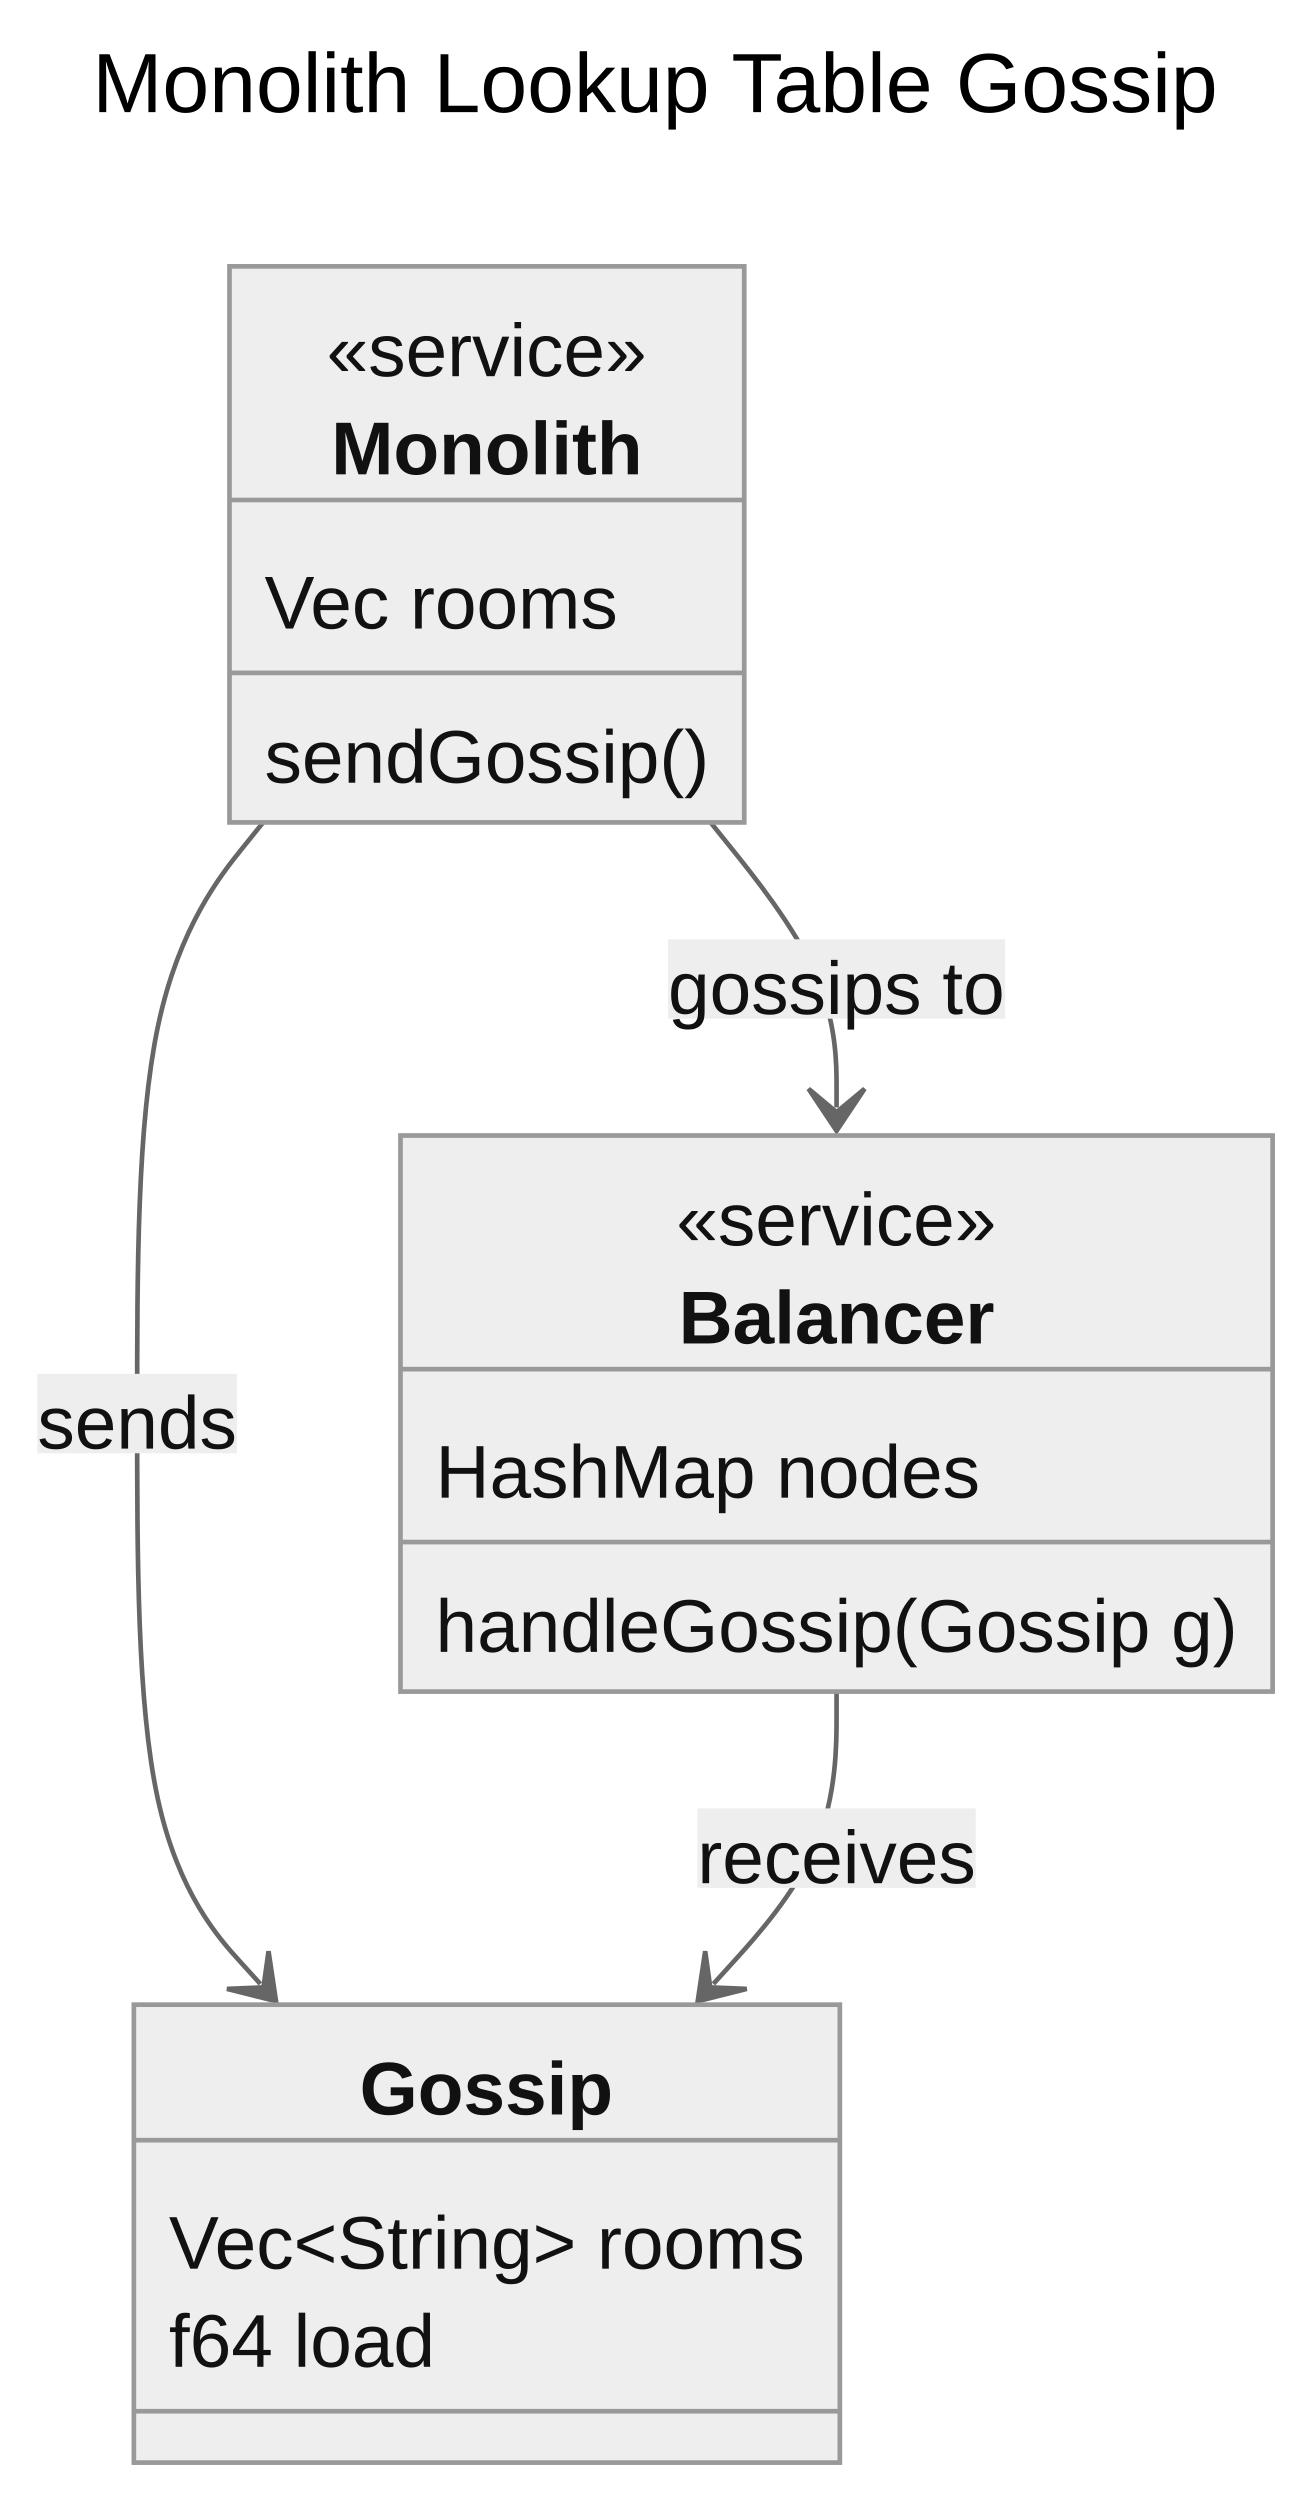
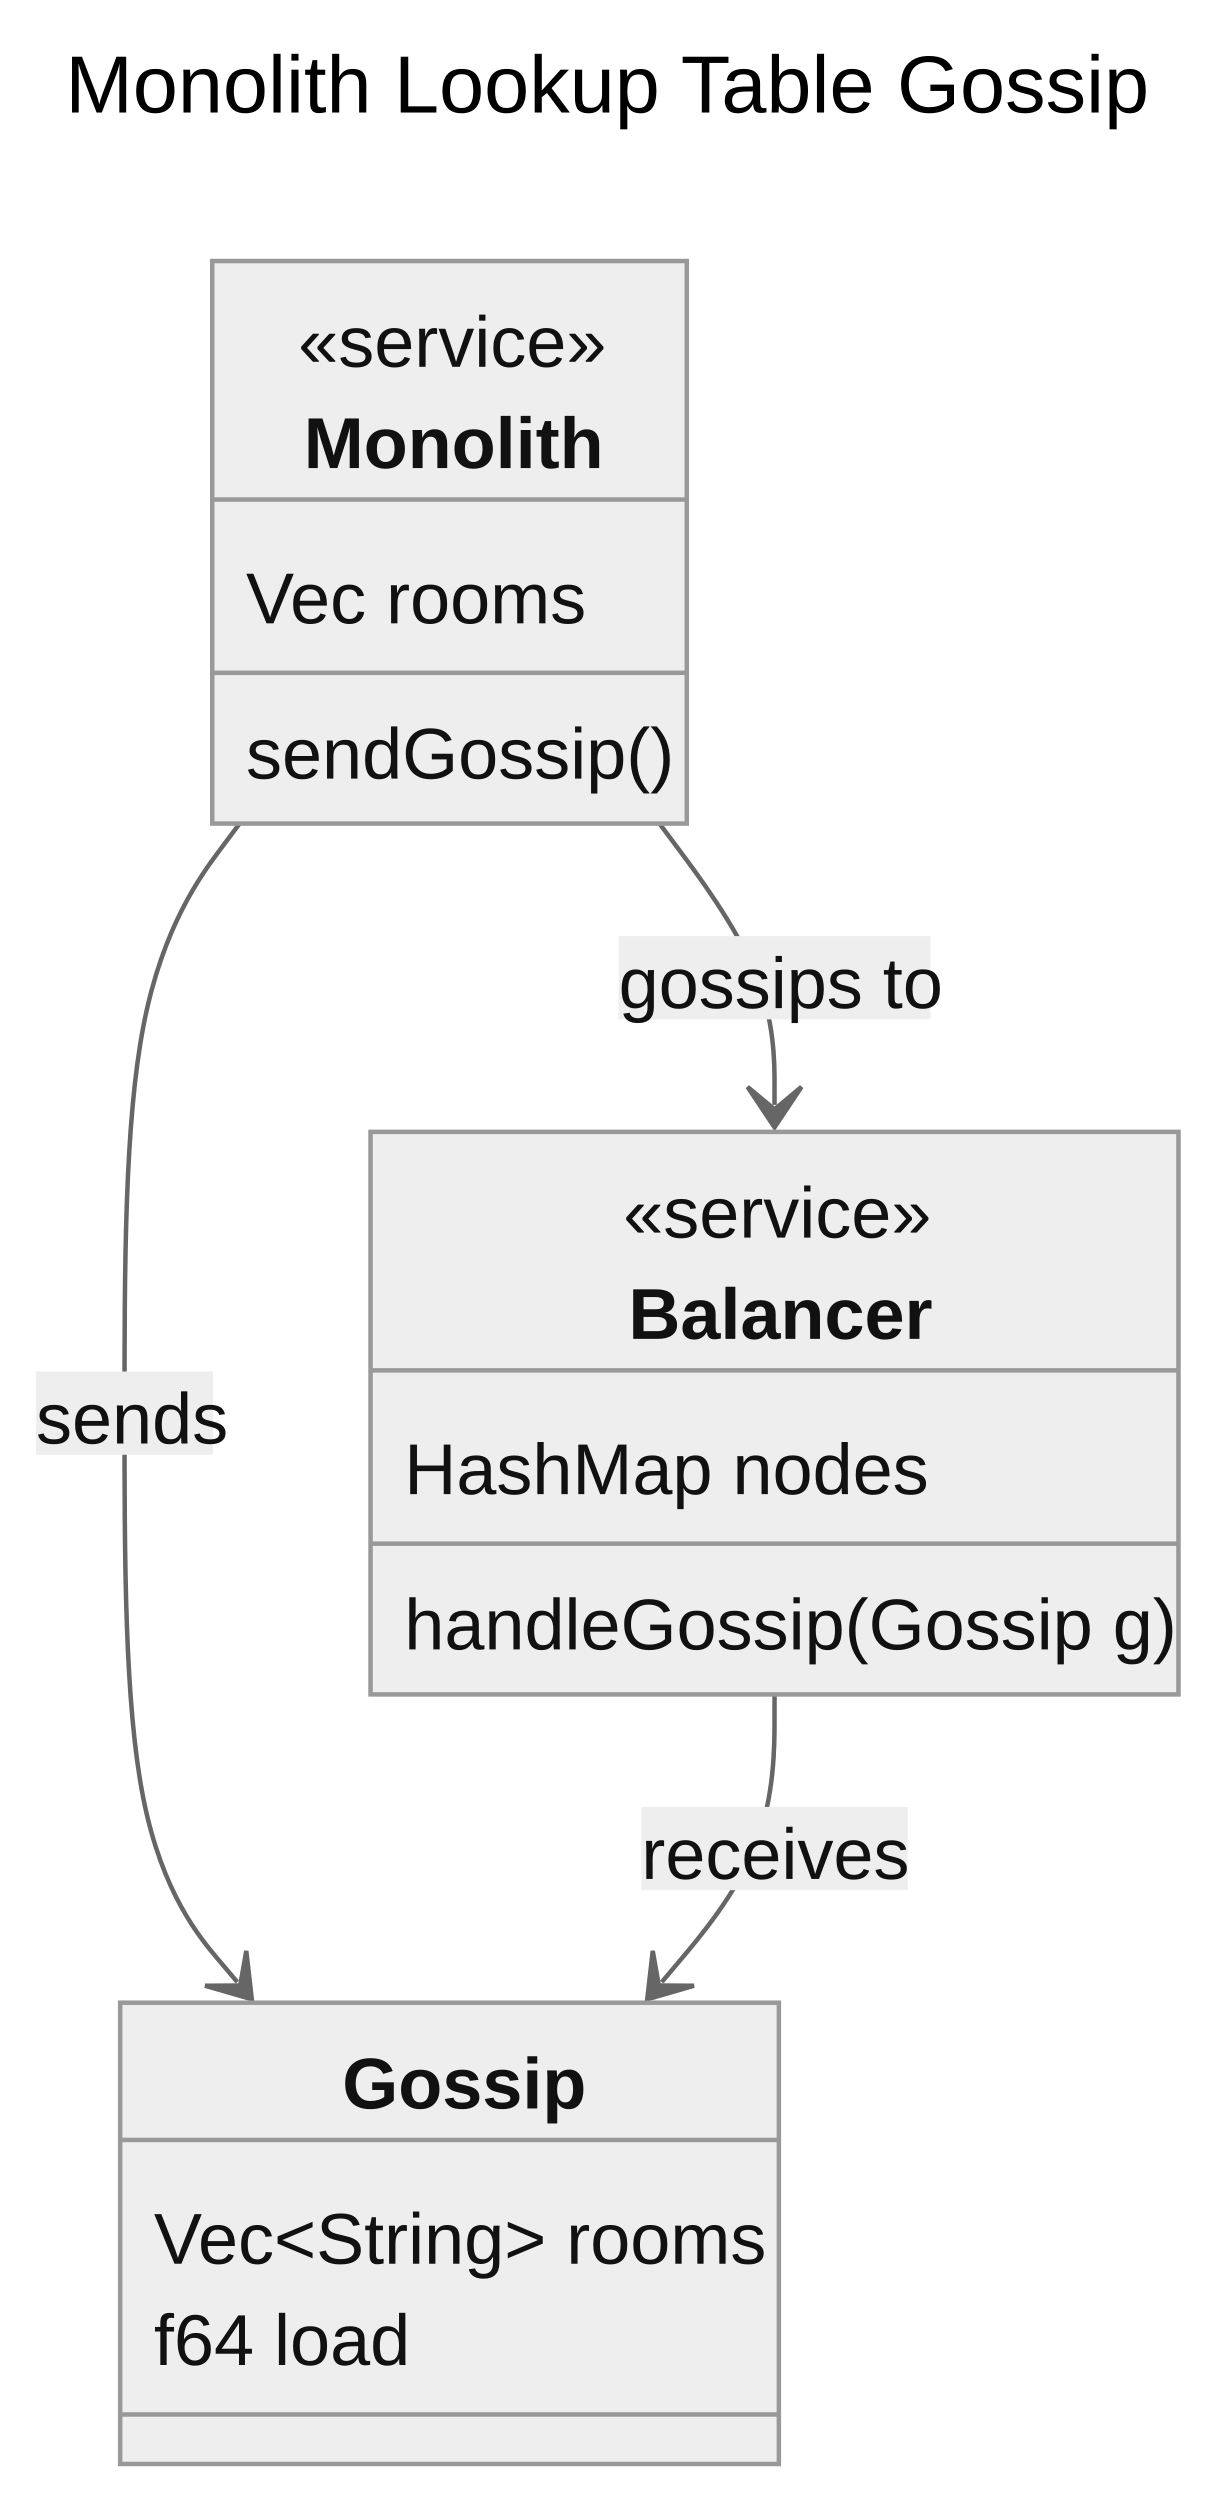
- <svg xmlns="http://www.w3.org/2000/svg" aria-roledescription="classDiagram" role="graphics-document document" viewBox="0 -49 280.344 535" style="max-width: 280.344px; background-color: white;" width="100%" id="my-svg">
+ <svg xmlns="http://www.w3.org/2000/svg" aria-roledescription="classDiagram" role="graphics-document document" viewBox="0 -50 269.859 555.5" style="max-width: 269.859px; background-color: white;" width="100%" id="my-svg">
  <style>#my-svg{font-family:"trebuchet ms",verdana,arial,sans-serif;font-size:16px;fill:#000000;}#my-svg .error-icon{fill:#552222;}#my-svg .error-text{fill:#552222;stroke:#552222;}#my-svg .edge-thickness-normal{stroke-width:2px;}#my-svg .edge-thickness-thick{stroke-width:3.5px;}#my-svg .edge-pattern-solid{stroke-dasharray:0;}#my-svg .edge-pattern-dashed{stroke-dasharray:3;}#my-svg .edge-pattern-dotted{stroke-dasharray:2;}#my-svg .marker{fill:#666;stroke:#666;}#my-svg .marker.cross{stroke:#666;}#my-svg svg{font-family:"trebuchet ms",verdana,arial,sans-serif;font-size:16px;}#my-svg g.classGroup text{fill:#999;stroke:none;font-family:"trebuchet ms",verdana,arial,sans-serif;font-size:10px;}#my-svg g.classGroup text .title{font-weight:bolder;}#my-svg .nodeLabel,#my-svg .edgeLabel{color:#111111;}#my-svg .edgeLabel .label rect{fill:#eee;}#my-svg .label text{fill:#111111;}#my-svg .edgeLabel .label span{background:#eee;}#my-svg .classTitle{font-weight:bolder;}#my-svg .node rect,#my-svg .node circle,#my-svg .node ellipse,#my-svg .node polygon,#my-svg .node path{fill:#eee;stroke:#999;stroke-width:1px;}#my-svg .divider{stroke:#999;stroke-width:1;}#my-svg g.clickable{cursor:pointer;}#my-svg g.classGroup rect{fill:#eee;stroke:#999;}#my-svg g.classGroup line{stroke:#999;stroke-width:1;}#my-svg .classLabel .box{stroke:none;stroke-width:0;fill:#eee;opacity:0.5;}#my-svg .classLabel .label{fill:#999;font-size:10px;}#my-svg .relation{stroke:#666;stroke-width:1;fill:none;}#my-svg .dashed-line{stroke-dasharray:3;}#my-svg .dotted-line{stroke-dasharray:1 2;}#my-svg #compositionStart,#my-svg .composition{fill:#666!important;stroke:#666!important;stroke-width:1;}#my-svg #compositionEnd,#my-svg .composition{fill:#666!important;stroke:#666!important;stroke-width:1;}#my-svg #dependencyStart,#my-svg .dependency{fill:#666!important;stroke:#666!important;stroke-width:1;}#my-svg #dependencyStart,#my-svg .dependency{fill:#666!important;stroke:#666!important;stroke-width:1;}#my-svg #extensionStart,#my-svg .extension{fill:transparent!important;stroke:#666!important;stroke-width:1;}#my-svg #extensionEnd,#my-svg .extension{fill:transparent!important;stroke:#666!important;stroke-width:1;}#my-svg #aggregationStart,#my-svg .aggregation{fill:transparent!important;stroke:#666!important;stroke-width:1;}#my-svg #aggregationEnd,#my-svg .aggregation{fill:transparent!important;stroke:#666!important;stroke-width:1;}#my-svg #lollipopStart,#my-svg .lollipop{fill:#eee!important;stroke:#666!important;stroke-width:1;}#my-svg #lollipopEnd,#my-svg .lollipop{fill:#eee!important;stroke:#666!important;stroke-width:1;}#my-svg .edgeTerminals{font-size:11px;}#my-svg .classTitleText{text-anchor:middle;font-size:18px;fill:#000000;}#my-svg :root{--mermaid-font-family:"trebuchet ms",verdana,arial,sans-serif;}</style>
  <g>
    <defs>
      <marker orient="auto" markerHeight="240" markerWidth="190" refY="7" refX="18" class="marker aggregation classDiagram" id="my-svg_classDiagram-aggregationStart">
        <path d="M 18,7 L9,13 L1,7 L9,1 Z" />
      </marker>
    </defs>
    <defs>
      <marker orient="auto" markerHeight="28" markerWidth="20" refY="7" refX="1" class="marker aggregation classDiagram" id="my-svg_classDiagram-aggregationEnd">
        <path d="M 18,7 L9,13 L1,7 L9,1 Z" />
      </marker>
    </defs>
    <defs>
      <marker orient="auto" markerHeight="240" markerWidth="190" refY="7" refX="18" class="marker extension classDiagram" id="my-svg_classDiagram-extensionStart">
        <path d="M 1,7 L18,13 V 1 Z" />
      </marker>
    </defs>
    <defs>
      <marker orient="auto" markerHeight="28" markerWidth="20" refY="7" refX="1" class="marker extension classDiagram" id="my-svg_classDiagram-extensionEnd">
        <path d="M 1,1 V 13 L18,7 Z" />
      </marker>
    </defs>
    <defs>
      <marker orient="auto" markerHeight="240" markerWidth="190" refY="7" refX="18" class="marker composition classDiagram" id="my-svg_classDiagram-compositionStart">
        <path d="M 18,7 L9,13 L1,7 L9,1 Z" />
      </marker>
    </defs>
    <defs>
      <marker orient="auto" markerHeight="28" markerWidth="20" refY="7" refX="1" class="marker composition classDiagram" id="my-svg_classDiagram-compositionEnd">
        <path d="M 18,7 L9,13 L1,7 L9,1 Z" />
      </marker>
    </defs>
    <defs>
      <marker orient="auto" markerHeight="240" markerWidth="190" refY="7" refX="6" class="marker dependency classDiagram" id="my-svg_classDiagram-dependencyStart">
        <path d="M 5,7 L9,13 L1,7 L9,1 Z" />
      </marker>
    </defs>
    <defs>
      <marker orient="auto" markerHeight="28" markerWidth="20" refY="7" refX="13" class="marker dependency classDiagram" id="my-svg_classDiagram-dependencyEnd">
        <path d="M 18,7 L9,13 L14,7 L9,1 Z" />
      </marker>
    </defs>
    <defs>
      <marker orient="auto" markerHeight="240" markerWidth="190" refY="7" refX="13" class="marker lollipop classDiagram" id="my-svg_classDiagram-lollipopStart">
        <circle r="6" cy="7" cx="7" fill="transparent" stroke="black" />
      </marker>
    </defs>
    <defs>
      <marker orient="auto" markerHeight="240" markerWidth="190" refY="7" refX="1" class="marker lollipop classDiagram" id="my-svg_classDiagram-lollipopEnd">
        <circle r="6" cy="7" cx="7" fill="transparent" stroke="black" />
      </marker>
    </defs>
    <g class="root">
      <g class="clusters" />
      <g class="edgePaths">
-         <path marker-end="url(#my-svg_classDiagram-dependencyEnd)" style="fill:none" class="edge-pattern-solid relation" id="id1" d="M56.309,127L51.816,132.583C47.323,138.167,38.337,149.333,33.844,170.417C29.352,191.5,29.352,222.5,29.352,253.5C29.352,284.5,29.352,315.5,33.744,335.843C38.137,356.185,46.923,365.871,51.316,370.713L55.708,375.556" />
-         <path marker-end="url(#my-svg_classDiagram-dependencyEnd)" style="fill:none" class="edge-pattern-solid relation" id="id2" d="M179.023,313L179.023,318.583C179.023,324.167,179.023,335.333,174.631,345.759C170.238,356.185,161.452,365.871,157.059,370.713L152.667,375.556" />
-         <path marker-end="url(#my-svg_classDiagram-dependencyEnd)" style="fill:none" class="edge-pattern-solid relation" id="id3" d="M152.066,127L156.559,132.583C161.052,138.167,170.038,149.333,174.531,159.5C179.023,169.667,179.023,178.833,179.023,183.417L179.023,188" />
+         <path marker-end="url(#my-svg_classDiagram-dependencyEnd)" style="fill:none" class="edge-pattern-solid relation" id="id1" d="M53.232,133L48.972,138.708C44.711,144.417,36.189,155.833,31.929,177.667C27.668,199.5,27.668,231.75,27.668,264C27.668,296.25,27.668,328.5,31.844,349.569C36.02,370.639,44.372,380.527,48.548,385.472L52.725,390.416" />
+         <path marker-end="url(#my-svg_classDiagram-dependencyEnd)" style="fill:none" class="edge-pattern-solid relation" id="id2" d="M172.098,326.5L172.098,332.208C172.098,337.917,172.098,349.333,167.922,359.986C163.745,370.639,155.393,380.527,151.217,385.472L147.041,390.416" />
+         <path marker-end="url(#my-svg_classDiagram-dependencyEnd)" style="fill:none" class="edge-pattern-solid relation" id="id3" d="M146.533,133L150.794,138.708C155.055,144.417,163.576,155.833,167.837,166.25C172.098,176.667,172.098,186.083,172.098,190.792L172.098,195.5" />
      </g>
      <g class="edgeLabels">
-         <g transform="translate(29.35156, 253.5)" class="edgeLabel">
-           <g transform="translate(-21.35156, -8.5)" class="label">
-             <rect height="17" width="42.703" ry="0" rx="0" />
+         <g transform="translate(27.66797, 264)" class="edgeLabel">
+           <g transform="translate(-19.66797, -9.25)" class="label">
+             <rect height="18.5" width="39.336" ry="0" rx="0" />
            <text style="">
              <tspan class="row" x="0" dy="1em" xml:space="preserve">sends</tspan>
            </text>
          </g>
        </g>
-         <g transform="translate(179.0234, 346.5)" class="edgeLabel">
-           <g transform="translate(-29.78906, -8.5)" class="label">
-             <rect height="17" width="59.578" ry="0" rx="0" />
+         <g transform="translate(172.0977, 360.75)" class="edgeLabel">
+           <g transform="translate(-29.59766, -9.25)" class="label">
+             <rect height="18.5" width="59.195" ry="0" rx="0" />
            <text style="">
              <tspan class="row" x="0" dy="1em" xml:space="preserve">receives</tspan>
            </text>
          </g>
        </g>
-         <g transform="translate(179.0234, 160.5)" class="edgeLabel">
-           <g transform="translate(-36.07031, -8.5)" class="label">
-             <rect height="17" width="72.141" ry="0" rx="0" />
+         <g transform="translate(172.0977, 167.25)" class="edgeLabel">
+           <g transform="translate(-34.63672, -9.25)" class="label">
+             <rect height="18.5" width="69.273" ry="0" rx="0" />
            <text style="">
              <tspan class="row" x="0" dy="1em" xml:space="preserve">gossips to</tspan>
            </text>
          </g>
        </g>
      </g>
      <g class="nodes">
-         <g transform="translate(179.0234, 253.5)" id="classId-Balancer-0" class="node default">
-           <rect height="119" width="186.641" y="-59.5" x="-93.32" class="outer title-state" />
-           <line y2="-9.5" y1="-9.5" x2="93.32" x1="-93.32" class="divider" />
-           <line y2="27.5" y1="27.5" x2="93.32" x1="-93.32" class="divider" />
+         <g transform="translate(172.0977, 264)" id="classId-Balancer-0" class="node default">
+           <rect height="125" width="179.523" y="-62.5" x="-89.762" class="outer title-state" />
+           <line y2="-9.5" y1="-9.5" x2="89.762" x1="-89.762" class="divider" />
+           <line y2="29" y1="29" x2="89.762" x1="-89.762" class="divider" />
          <g class="label">
-             <text transform="translate( -34.28906, -52)" style="">
+             <text transform="translate( -33.625, -55)" style="">
              <tspan class="title-row" x="0" dy="1em" xml:space="preserve">«service»</tspan>
            </text>
-             <text transform="translate( -33.79688, -31)" class="classTitle" style="">
+             <text transform="translate( -32.47656, -32.5)" class="classTitle" style="">
              <tspan class="title-row" x="0" dy="1em" xml:space="preserve">Balancer</tspan>
            </text>
-             <text transform="translate( -85.82031, 2)" style="">
+             <text transform="translate( -82.26172, 2)" style="">
              <tspan class="title-row" x="0" dy="1em" xml:space="preserve">HashMap nodes</tspan>
            </text>
-             <text transform="translate( -85.82031, 35)" style="">
+             <text transform="translate( -82.26172, 36.5)" style="">
              <tspan class="title-row" x="0" dy="1em" xml:space="preserve">handleGossip(Gossip g)</tspan>
            </text>
          </g>
        </g>
-         <g transform="translate(104.1875, 67.5)" id="classId-Monolith-1" class="node default">
-           <rect height="119" width="110.156" y="-59.5" x="-55.078" class="outer title-state" />
-           <line y2="-9.5" y1="-9.5" x2="55.078" x1="-55.078" class="divider" />
-           <line y2="27.5" y1="27.5" x2="55.078" x1="-55.078" class="divider" />
+         <g transform="translate(99.88281, 70.5)" id="classId-Monolith-1" class="node default">
+           <rect height="125" width="105.445" y="-62.5" x="-52.723" class="outer title-state" />
+           <line y2="-9.5" y1="-9.5" x2="52.723" x1="-52.723" class="divider" />
+           <line y2="29" y1="29" x2="52.723" x1="-52.723" class="divider" />
          <g class="label">
-             <text transform="translate( -34.28906, -52)" style="">
+             <text transform="translate( -33.625, -55)" style="">
              <tspan class="title-row" x="0" dy="1em" xml:space="preserve">«service»</tspan>
            </text>
-             <text transform="translate( -33.32031, -31)" class="classTitle" style="">
+             <text transform="translate( -32.39844, -32.5)" class="classTitle" style="">
              <tspan class="title-row" x="0" dy="1em" xml:space="preserve">Monolith</tspan>
            </text>
-             <text transform="translate( -47.57812, 2)" style="">
+             <text transform="translate( -45.22266, 2)" style="">
              <tspan class="title-row" x="0" dy="1em" xml:space="preserve">Vec rooms</tspan>
            </text>
-             <text transform="translate( -47.57812, 35)" style="">
+             <text transform="translate( -45.22266, 36.5)" style="">
              <tspan class="title-row" x="0" dy="1em" xml:space="preserve">sendGossip()</tspan>
            </text>
          </g>
        </g>
-         <g transform="translate(104.1875, 429)" id="classId-Gossip-2" class="node default">
-           <rect height="98" width="151.078" y="-49" x="-75.539" class="outer title-state" />
-           <line y2="-20" y1="-20" x2="75.539" x1="-75.539" class="divider" />
-           <line y2="38" y1="38" x2="75.539" x1="-75.539" class="divider" />
+         <g transform="translate(99.88281, 446.25)" id="classId-Gossip-2" class="node default">
+           <rect height="102.5" width="146.359" y="-51.25" x="-73.18" class="outer title-state" />
+           <line y2="-20.75" y1="-20.75" x2="73.18" x1="-73.18" class="divider" />
+           <line y2="40.25" y1="40.25" x2="73.18" x1="-73.18" class="divider" />
          <g class="label">
            <text style="">
              <tspan class="title-row" x="0" dy="1em" xml:space="preserve" />
            </text>
-             <text transform="translate( -27.23047, -41.5)" class="classTitle" style="">
+             <text transform="translate( -23.83594, -43.75)" class="classTitle" style="">
              <tspan class="title-row" x="0" dy="1em" xml:space="preserve">Gossip</tspan>
            </text>
-             <text transform="translate( -68.03906, -8.5)" style="">
+             <text transform="translate( -65.67969, -9.25)" style="">
              <tspan class="title-row" x="0" dy="1em" xml:space="preserve">Vec&lt;String&gt; rooms</tspan>
            </text>
-             <text transform="translate( -68.03906, 12.5)" style="">
+             <text transform="translate( -65.67969, 13.25)" style="">
              <tspan class="title-row" x="0" dy="1em" xml:space="preserve">f64 load</tspan>
            </text>
          </g>
        </g>
      </g>
    </g>
  </g>
-   <text class="classTitleText" y="-25" x="140.172">Monolith Lookup Table Gossip</text>
+   <text class="classTitleText" y="-25" x="134.93">Monolith Lookup Table Gossip</text>
</svg>
